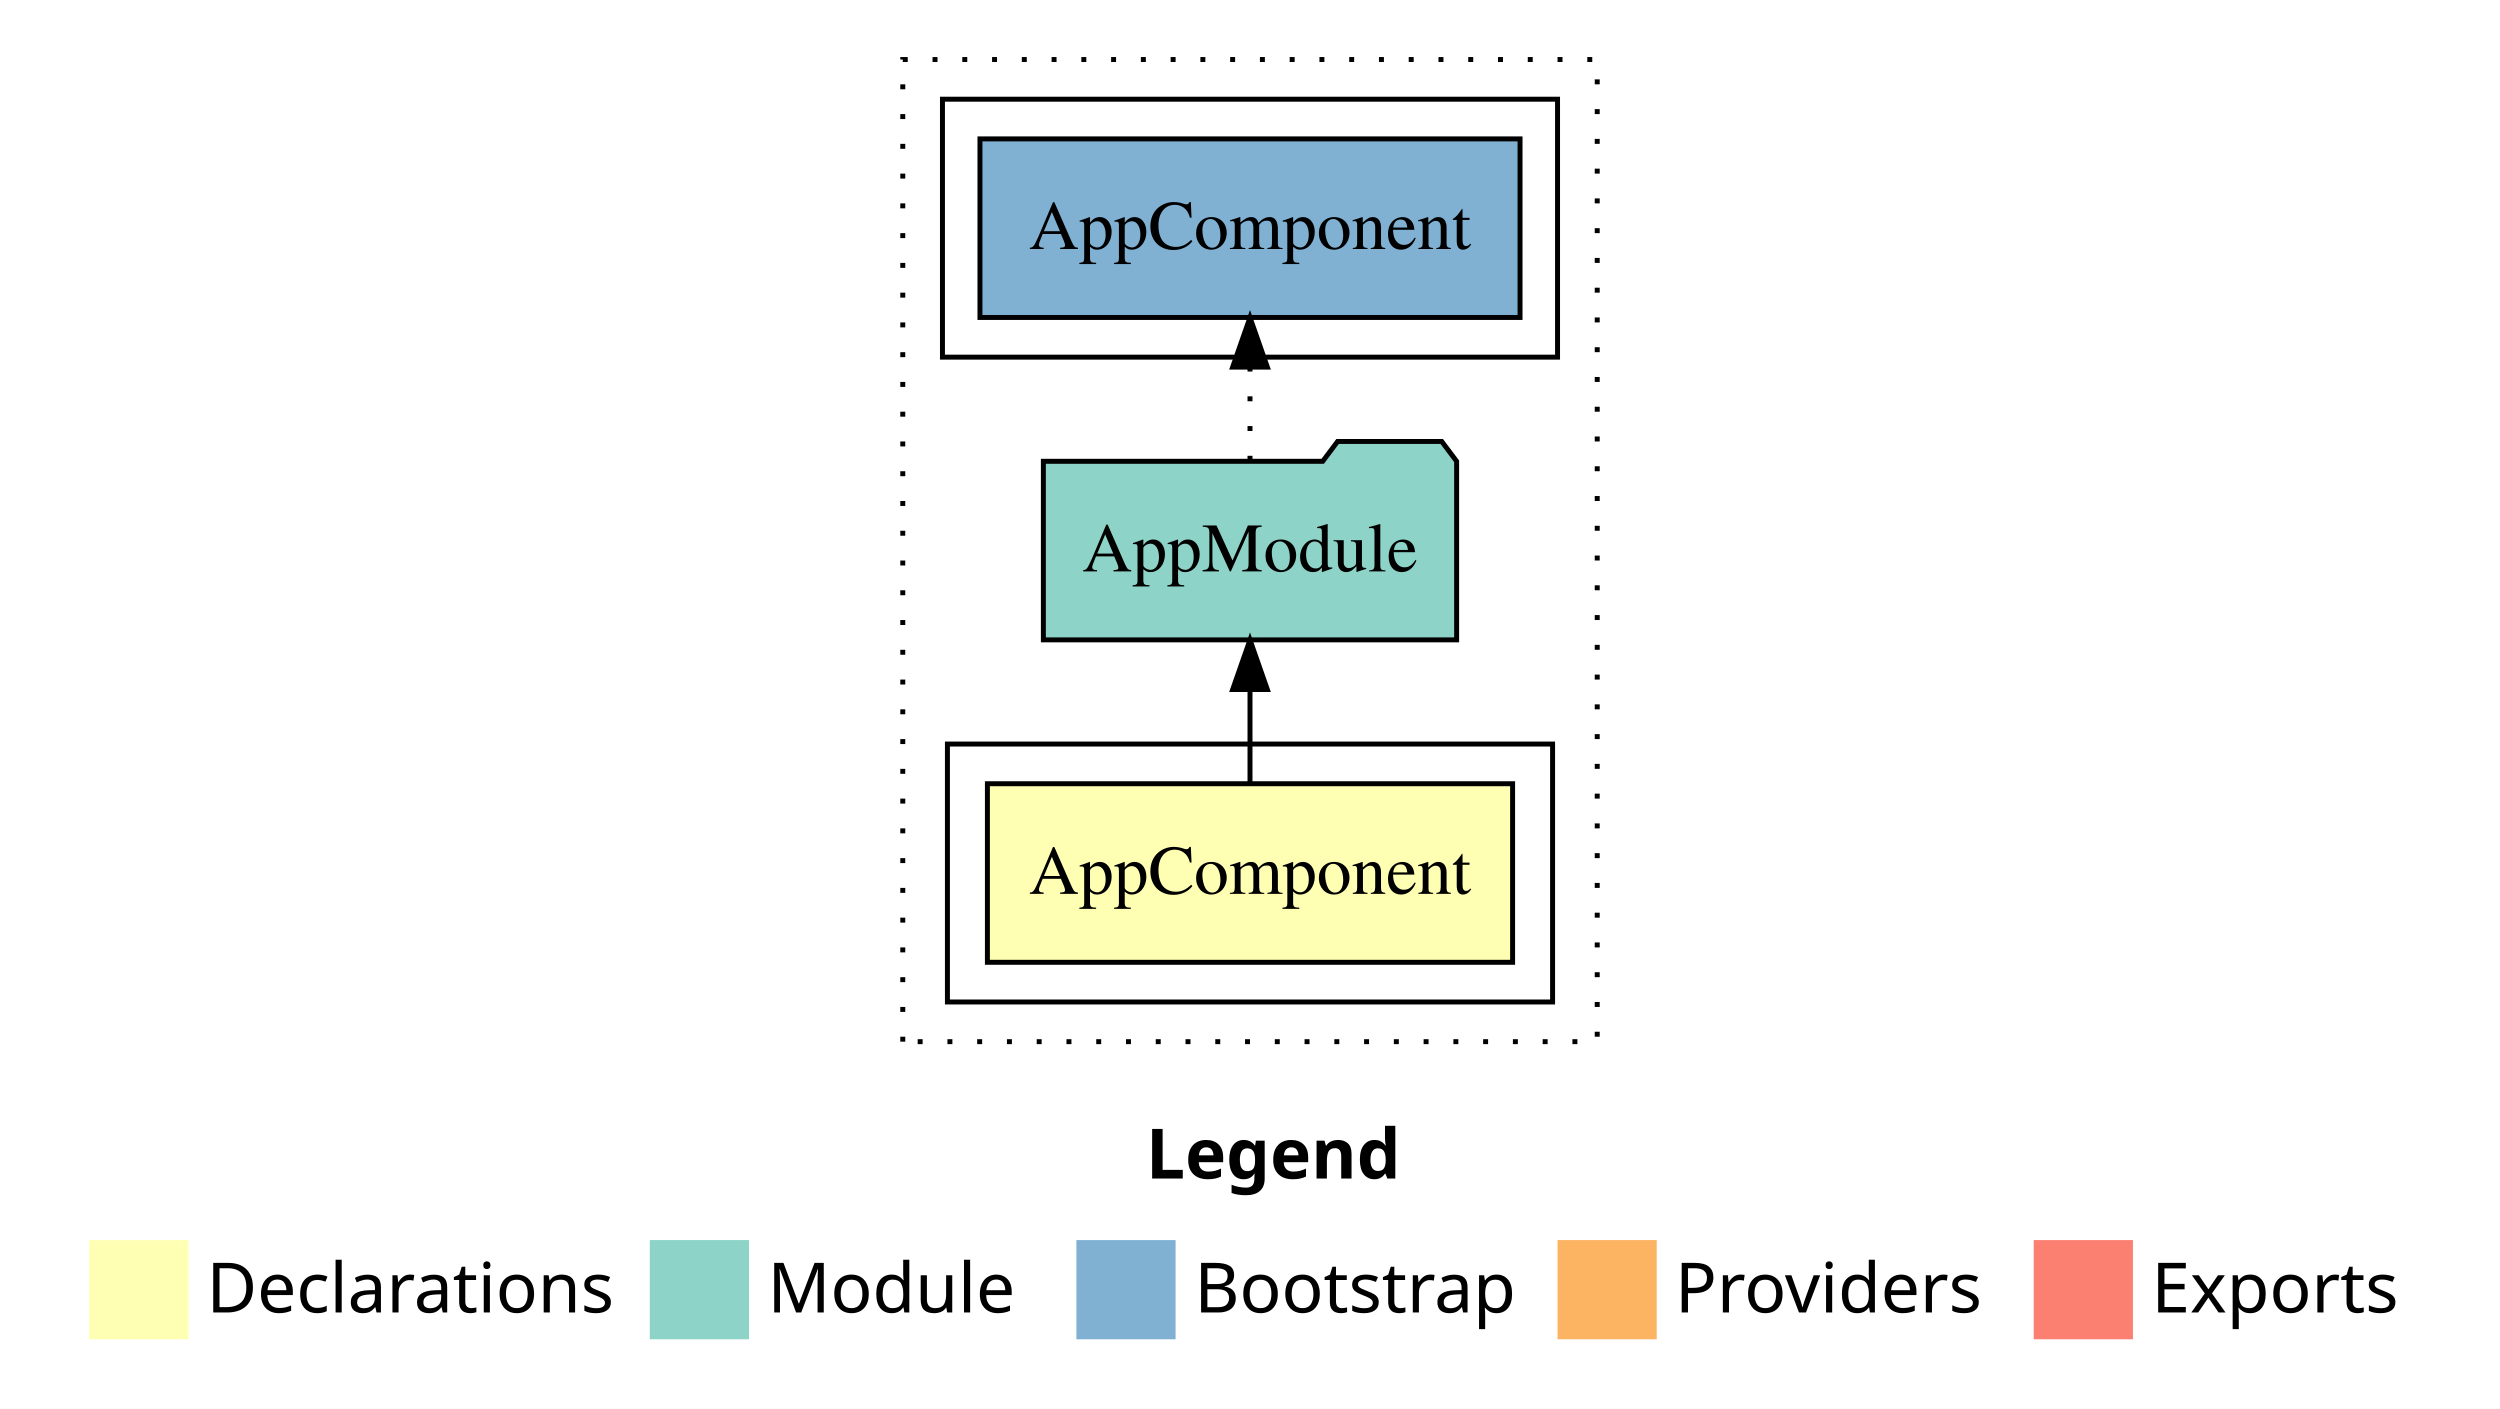
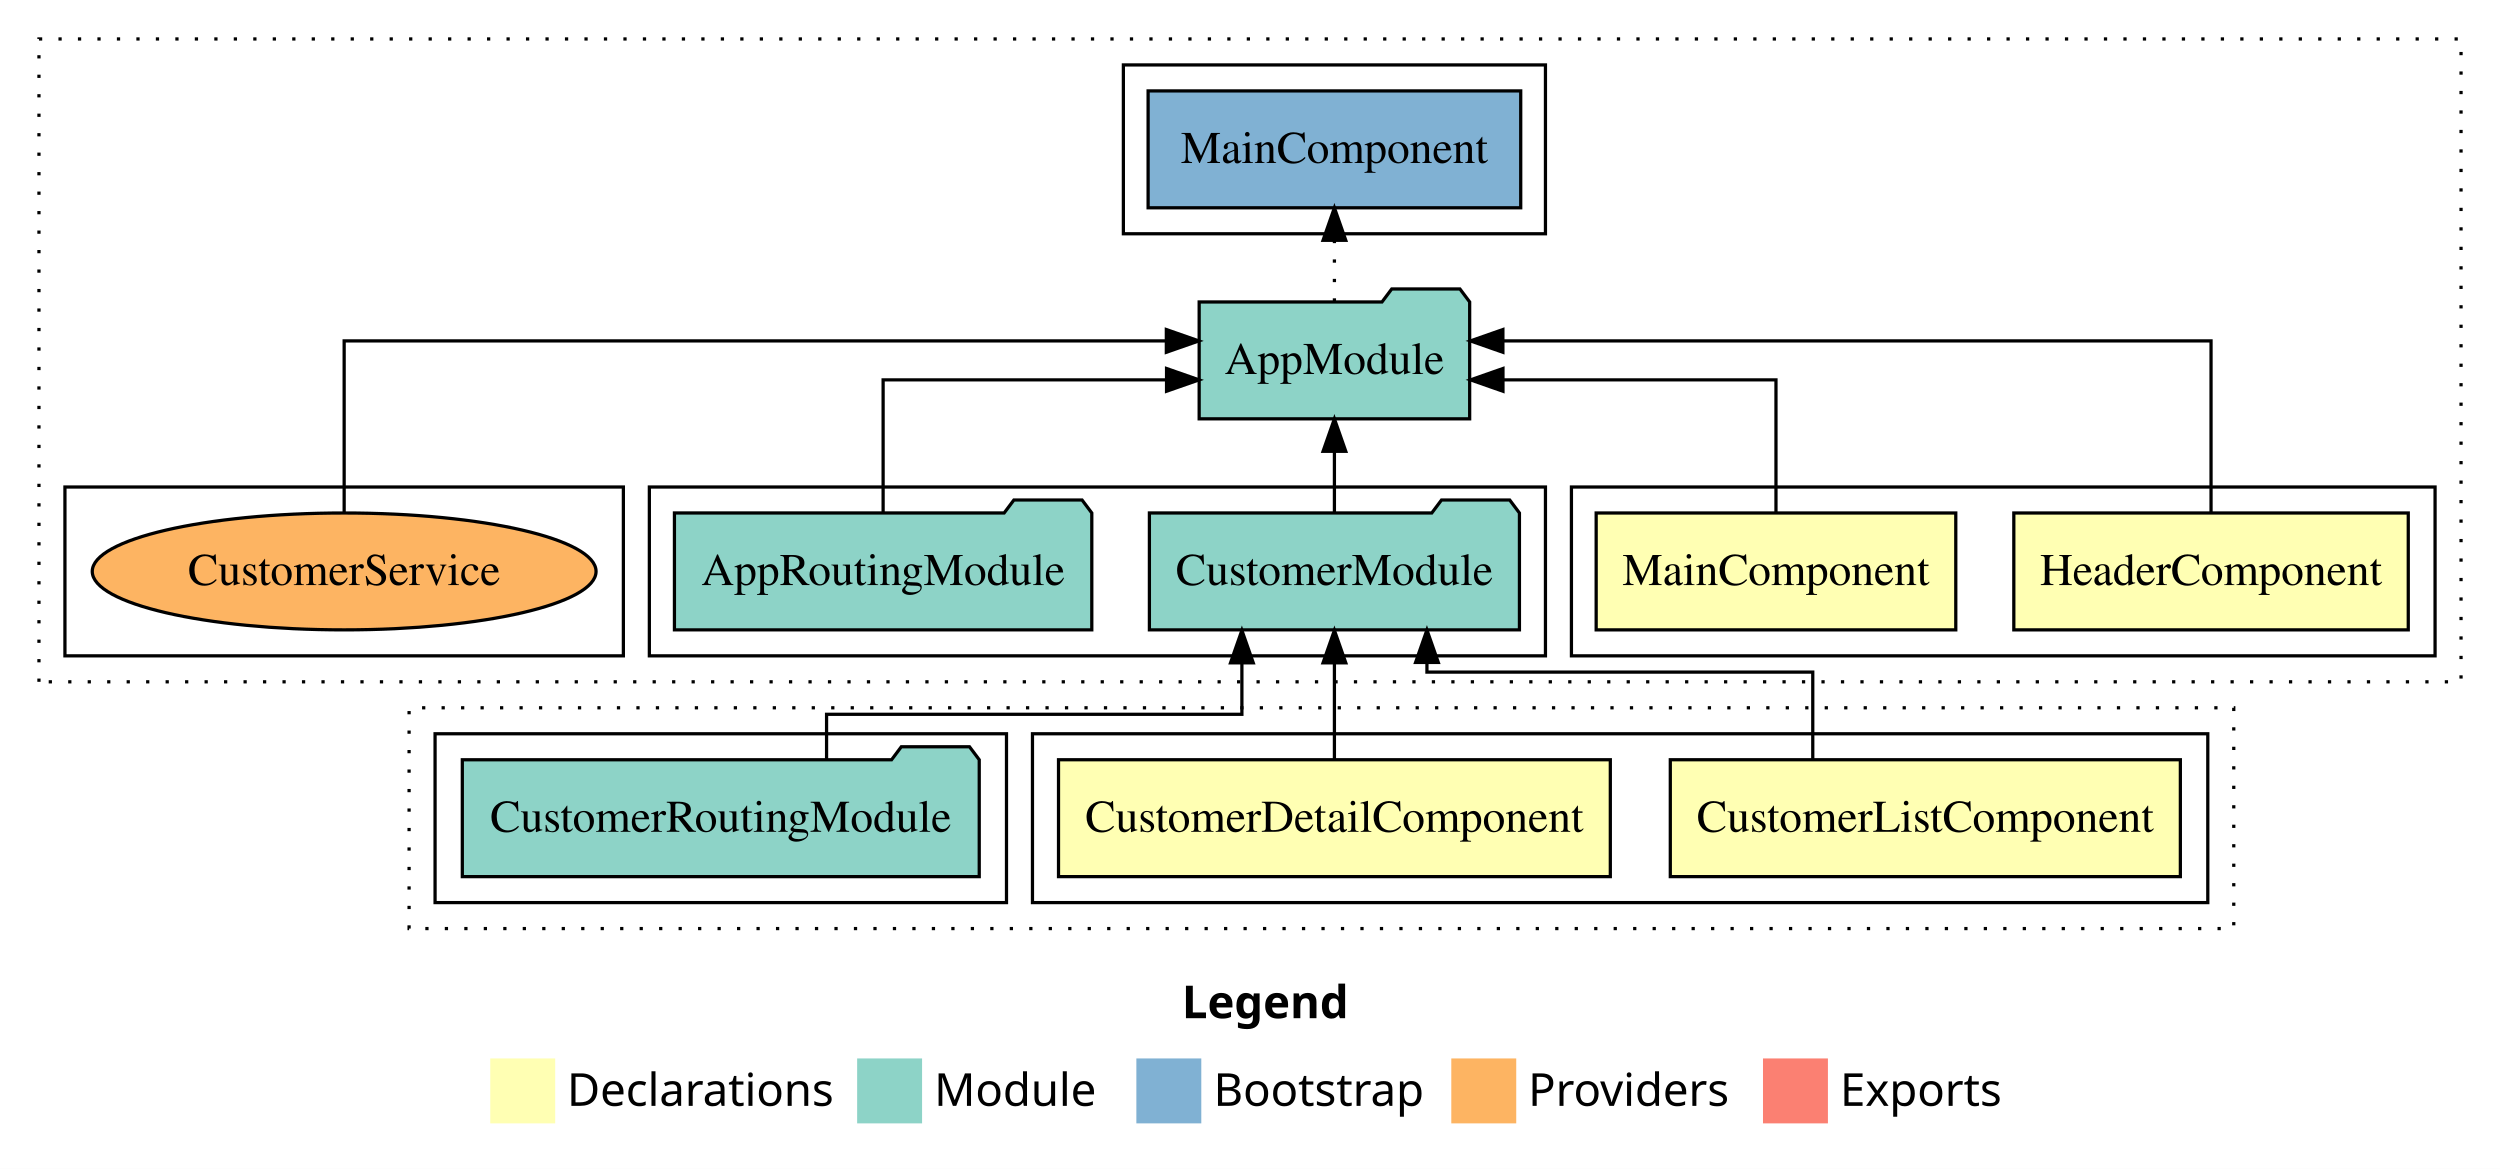
- <svg xmlns="http://www.w3.org/2000/svg" width="504pt" height="284pt" viewBox="0.00 0.00 504.00 284.00">
-   <g id="graph0" class="graph" transform="scale(1 1) rotate(0) translate(4 280)">
-     <polygon fill="#ffffff" stroke="transparent" points="-4,4 -4,-280 500,-280 500,4 -4,4" />
-     <text text-anchor="start" x="227.009" y="-42.4" font-family="sans-serif" font-weight="bold" font-size="14.00" fill="#000000">Legend</text>
-     <polygon fill="#ffffb3" stroke="transparent" points="14,-10 14,-30 34,-30 34,-10 14,-10" />
-     <text text-anchor="start" x="37.629" y="-15.4" font-family="sans-serif" font-size="14.00" fill="#000000">  Declarations</text>
-     <polygon fill="#8dd3c7" stroke="transparent" points="127,-10 127,-30 147,-30 147,-10 127,-10" />
-     <text text-anchor="start" x="150.725" y="-15.4" font-family="sans-serif" font-size="14.00" fill="#000000">  Module</text>
-     <polygon fill="#80b1d3" stroke="transparent" points="213,-10 213,-30 233,-30 233,-10 213,-10" />
-     <text text-anchor="start" x="236.781" y="-15.4" font-family="sans-serif" font-size="14.00" fill="#000000">  Bootstrap</text>
-     <polygon fill="#fdb462" stroke="transparent" points="310,-10 310,-30 330,-30 330,-10 310,-10" />
-     <text text-anchor="start" x="333.673" y="-15.4" font-family="sans-serif" font-size="14.00" fill="#000000">  Providers</text>
-     <polygon fill="#fb8072" stroke="transparent" points="406,-10 406,-30 426,-30 426,-10 406,-10" />
-     <text text-anchor="start" x="429.726" y="-15.4" font-family="sans-serif" font-size="14.00" fill="#000000">  Exports</text>
+ <svg xmlns="http://www.w3.org/2000/svg" width="770pt" height="360pt" viewBox="0.00 0.00 770.00 360.00">
+   <g id="graph0" class="graph" transform="scale(1 1) rotate(0) translate(4 356)">
+     <polygon fill="#ffffff" stroke="transparent" points="-4,4 -4,-356 766,-356 766,4 -4,4" />
+     <text text-anchor="start" x="360.009" y="-42.4" font-family="sans-serif" font-weight="bold" font-size="14.00" fill="#000000">Legend</text>
+     <polygon fill="#ffffb3" stroke="transparent" points="147,-10 147,-30 167,-30 167,-10 147,-10" />
+     <text text-anchor="start" x="170.629" y="-15.4" font-family="sans-serif" font-size="14.00" fill="#000000">  Declarations</text>
+     <polygon fill="#8dd3c7" stroke="transparent" points="260,-10 260,-30 280,-30 280,-10 260,-10" />
+     <text text-anchor="start" x="283.725" y="-15.4" font-family="sans-serif" font-size="14.00" fill="#000000">  Module</text>
+     <polygon fill="#80b1d3" stroke="transparent" points="346,-10 346,-30 366,-30 366,-10 346,-10" />
+     <text text-anchor="start" x="369.781" y="-15.4" font-family="sans-serif" font-size="14.00" fill="#000000">  Bootstrap</text>
+     <polygon fill="#fdb462" stroke="transparent" points="443,-10 443,-30 463,-30 463,-10 443,-10" />
+     <text text-anchor="start" x="466.673" y="-15.4" font-family="sans-serif" font-size="14.00" fill="#000000">  Providers</text>
+     <polygon fill="#fb8072" stroke="transparent" points="539,-10 539,-30 559,-30 559,-10 539,-10" />
+     <text text-anchor="start" x="562.726" y="-15.4" font-family="sans-serif" font-size="14.00" fill="#000000">  Exports</text>
    <g id="clust1" class="cluster">
-       <polygon fill="none" stroke="#000000" stroke-dasharray="1,5" points="178,-70 178,-268 318,-268 318,-70 178,-70" />
+       <polygon fill="none" stroke="#000000" stroke-dasharray="1,5" points="8,-146 8,-344 754,-344 754,-146 8,-146" />
    </g>
    <g id="clust2" class="cluster">
-       <polygon fill="none" stroke="#000000" points="187,-78 187,-130 309,-130 309,-78 187,-78" />
+       <polygon fill="none" stroke="#000000" points="480,-154 480,-206 746,-206 746,-154 480,-154" />
    </g>
-     <g id="clust6" class="cluster">
-       <polygon fill="none" stroke="#000000" points="186,-208 186,-260 310,-260 310,-208 186,-208" />
+     <g id="clust5" class="cluster">
+       <polygon fill="none" stroke="#000000" points="196,-154 196,-206 472,-206 472,-154 196,-154" />
+     </g>
+     <g id="clust7" class="cluster">
+       <polygon fill="none" stroke="#000000" points="342,-284 342,-336 472,-336 472,-284 342,-284" />
+     </g>
+     <g id="clust8" class="cluster">
+       <polygon fill="none" stroke="#000000" points="16,-154 16,-206 188,-206 188,-154 16,-154" />
+     </g>
+     <g id="clust15" class="cluster">
+       <polygon fill="none" stroke="#000000" stroke-dasharray="1,5" points="122,-70 122,-138 684,-138 684,-70 122,-70" />
+     </g>
+     <g id="clust16" class="cluster">
+       <polygon fill="none" stroke="#000000" points="314,-78 314,-130 676,-130 676,-78 314,-78" />
+     </g>
+     <g id="clust19" class="cluster">
+       <polygon fill="none" stroke="#000000" points="130,-78 130,-130 306,-130 306,-78 130,-78" />
    </g>
    <g id="node1" class="node">
-       <polygon fill="#ffffb3" stroke="#000000" points="300.94,-122 195.06,-122 195.06,-86 300.94,-86 300.94,-122" />
-       <text text-anchor="middle" x="248" y="-99.8" font-family="Times,serif" font-size="14.00" fill="#000000">AppComponent</text>
+       <polygon fill="#ffffb3" stroke="#000000" points="737.744,-198 616.256,-198 616.256,-162 737.744,-162 737.744,-198" />
+       <text text-anchor="middle" x="677" y="-175.8" font-family="Times,serif" font-size="14.00" fill="#000000">HeaderComponent</text>
+     </g>
+     <g id="node3" class="node">
+       <polygon fill="#8dd3c7" stroke="#000000" points="448.657,-263 445.657,-267 424.657,-267 421.657,-263 365.343,-263 365.343,-227 448.657,-227 448.657,-263" />
+       <text text-anchor="middle" x="407" y="-240.8" font-family="Times,serif" font-size="14.00" fill="#000000">AppModule</text>
+     </g>
+     <g id="edge1" class="edge">
+       <path fill="none" stroke="#000000" d="M677,-198.284C677,-219.321 677,-251 677,-251 677,-251 458.891,-251 458.891,-251" />
+       <polygon fill="#000000" stroke="#000000" points="458.891,-247.5 448.891,-251 458.891,-254.5 458.891,-247.5" />
    </g>
    <g id="node2" class="node">
-       <polygon fill="#8dd3c7" stroke="#000000" points="289.657,-187 286.657,-191 265.657,-191 262.657,-187 206.343,-187 206.343,-151 289.657,-151 289.657,-187" />
-       <text text-anchor="middle" x="248" y="-164.8" font-family="Times,serif" font-size="14.00" fill="#000000">AppModule</text>
-     </g>
-     <g id="edge1" class="edge">
-       <path fill="none" stroke="#000000" d="M248,-122.106C248,-122.106 248,-140.991 248,-140.991" />
-       <polygon fill="#000000" stroke="#000000" points="244.5,-140.991 248,-150.991 251.5,-140.991 244.5,-140.991" />
-     </g>
-     <g id="node3" class="node">
-       <polygon fill="#80b1d3" stroke="#000000" points="302.439,-252 193.561,-252 193.561,-216 302.439,-216 302.439,-252" />
-       <text text-anchor="middle" x="248" y="-229.8" font-family="Times,serif" font-size="14.00" fill="#000000">AppComponent </text>
+       <polygon fill="#ffffb3" stroke="#000000" points="598.382,-198 487.618,-198 487.618,-162 598.382,-162 598.382,-198" />
+       <text text-anchor="middle" x="543" y="-175.8" font-family="Times,serif" font-size="14.00" fill="#000000">MainComponent</text>
    </g>
    <g id="edge2" class="edge">
-       <path fill="none" stroke="#000000" stroke-dasharray="1,5" d="M248,-187.106C248,-187.106 248,-205.991 248,-205.991" />
-       <polygon fill="#000000" stroke="#000000" points="244.5,-205.991 248,-215.991 251.5,-205.991 244.5,-205.991" />
+       <path fill="none" stroke="#000000" d="M543,-198.023C543,-215.373 543,-239 543,-239 543,-239 458.914,-239 458.914,-239" />
+       <polygon fill="#000000" stroke="#000000" points="458.914,-235.5 448.914,-239 458.914,-242.5 458.914,-235.5" />
+     </g>
+     <g id="node6" class="node">
+       <polygon fill="#80b1d3" stroke="#000000" points="464.383,-328 349.617,-328 349.617,-292 464.383,-292 464.383,-328" />
+       <text text-anchor="middle" x="407" y="-305.8" font-family="Times,serif" font-size="14.00" fill="#000000">MainComponent </text>
+     </g>
+     <g id="edge5" class="edge">
+       <path fill="none" stroke="#000000" stroke-dasharray="1,5" d="M407,-263.106C407,-263.106 407,-281.991 407,-281.991" />
+       <polygon fill="#000000" stroke="#000000" points="403.5,-281.991 407,-291.991 410.5,-281.991 403.5,-281.991" />
+     </g>
+     <g id="node4" class="node">
+       <polygon fill="#8dd3c7" stroke="#000000" points="463.987,-198 460.987,-202 439.987,-202 436.987,-198 350.013,-198 350.013,-162 463.987,-162 463.987,-198" />
+       <text text-anchor="middle" x="407" y="-175.8" font-family="Times,serif" font-size="14.00" fill="#000000">CustomerModule</text>
+     </g>
+     <g id="edge3" class="edge">
+       <path fill="none" stroke="#000000" d="M407,-198.106C407,-198.106 407,-216.991 407,-216.991" />
+       <polygon fill="#000000" stroke="#000000" points="403.5,-216.991 407,-226.991 410.5,-216.991 403.5,-216.991" />
+     </g>
+     <g id="node5" class="node">
+       <polygon fill="#8dd3c7" stroke="#000000" points="332.274,-198 329.274,-202 308.274,-202 305.274,-198 203.726,-198 203.726,-162 332.274,-162 332.274,-198" />
+       <text text-anchor="middle" x="268" y="-175.8" font-family="Times,serif" font-size="14.00" fill="#000000">AppRoutingModule</text>
+     </g>
+     <g id="edge4" class="edge">
+       <path fill="none" stroke="#000000" d="M268,-198.023C268,-215.373 268,-239 268,-239 268,-239 355.295,-239 355.295,-239" />
+       <polygon fill="#000000" stroke="#000000" points="355.296,-242.5 365.295,-239 355.295,-235.5 355.296,-242.5" />
+     </g>
+     <g id="node7" class="node">
+       <ellipse fill="#fdb462" stroke="#000000" cx="102" cy="-180" rx="77.584" ry="18" />
+       <text text-anchor="middle" x="102" y="-175.8" font-family="Times,serif" font-size="14.00" fill="#000000">CustomerService</text>
+     </g>
+     <g id="edge6" class="edge">
+       <path fill="none" stroke="#000000" d="M102,-198.284C102,-219.321 102,-251 102,-251 102,-251 355.231,-251 355.231,-251" />
+       <polygon fill="#000000" stroke="#000000" points="355.231,-254.5 365.231,-251 355.231,-247.5 355.231,-254.5" />
+     </g>
+     <g id="node8" class="node">
+       <polygon fill="#ffffb3" stroke="#000000" points="667.549,-122 510.451,-122 510.451,-86 667.549,-86 667.549,-122" />
+       <text text-anchor="middle" x="589" y="-99.8" font-family="Times,serif" font-size="14.00" fill="#000000">CustomerListComponent</text>
+     </g>
+     <g id="edge7" class="edge">
+       <path fill="none" stroke="#000000" d="M554.333,-122.044C554.333,-134.563 554.333,-149 554.333,-149 554.333,-149 435.497,-149 435.497,-149 435.497,-149 435.497,-151.967 435.497,-151.967" />
+       <polygon fill="#000000" stroke="#000000" points="431.997,-151.967 435.497,-161.967 438.997,-151.967 431.997,-151.967" />
+     </g>
+     <g id="node9" class="node">
+       <polygon fill="#ffffb3" stroke="#000000" points="491.978,-122 322.022,-122 322.022,-86 491.978,-86 491.978,-122" />
+       <text text-anchor="middle" x="407" y="-99.8" font-family="Times,serif" font-size="14.00" fill="#000000">CustomerDetailComponent</text>
+     </g>
+     <g id="edge8" class="edge">
+       <path fill="none" stroke="#000000" d="M407,-122.011C407,-122.011 407,-151.855 407,-151.855" />
+       <polygon fill="#000000" stroke="#000000" points="403.5,-151.855 407,-161.855 410.5,-151.855 403.5,-151.855" />
+     </g>
+     <g id="node10" class="node">
+       <polygon fill="#8dd3c7" stroke="#000000" points="297.605,-122 294.605,-126 273.605,-126 270.605,-122 138.395,-122 138.395,-86 297.605,-86 297.605,-122" />
+       <text text-anchor="middle" x="218" y="-99.8" font-family="Times,serif" font-size="14.00" fill="#000000">CustomerRoutingModule</text>
+     </g>
+     <g id="edge9" class="edge">
+       <path fill="none" stroke="#000000" d="M250.583,-122.243C250.583,-129.43 250.583,-136 250.583,-136 250.583,-136 378.503,-136 378.503,-136 378.503,-136 378.503,-151.85 378.503,-151.85" />
+       <polygon fill="#000000" stroke="#000000" points="375.003,-151.849 378.503,-161.85 382.003,-151.85 375.003,-151.849" />
    </g>
  </g>
</svg>
